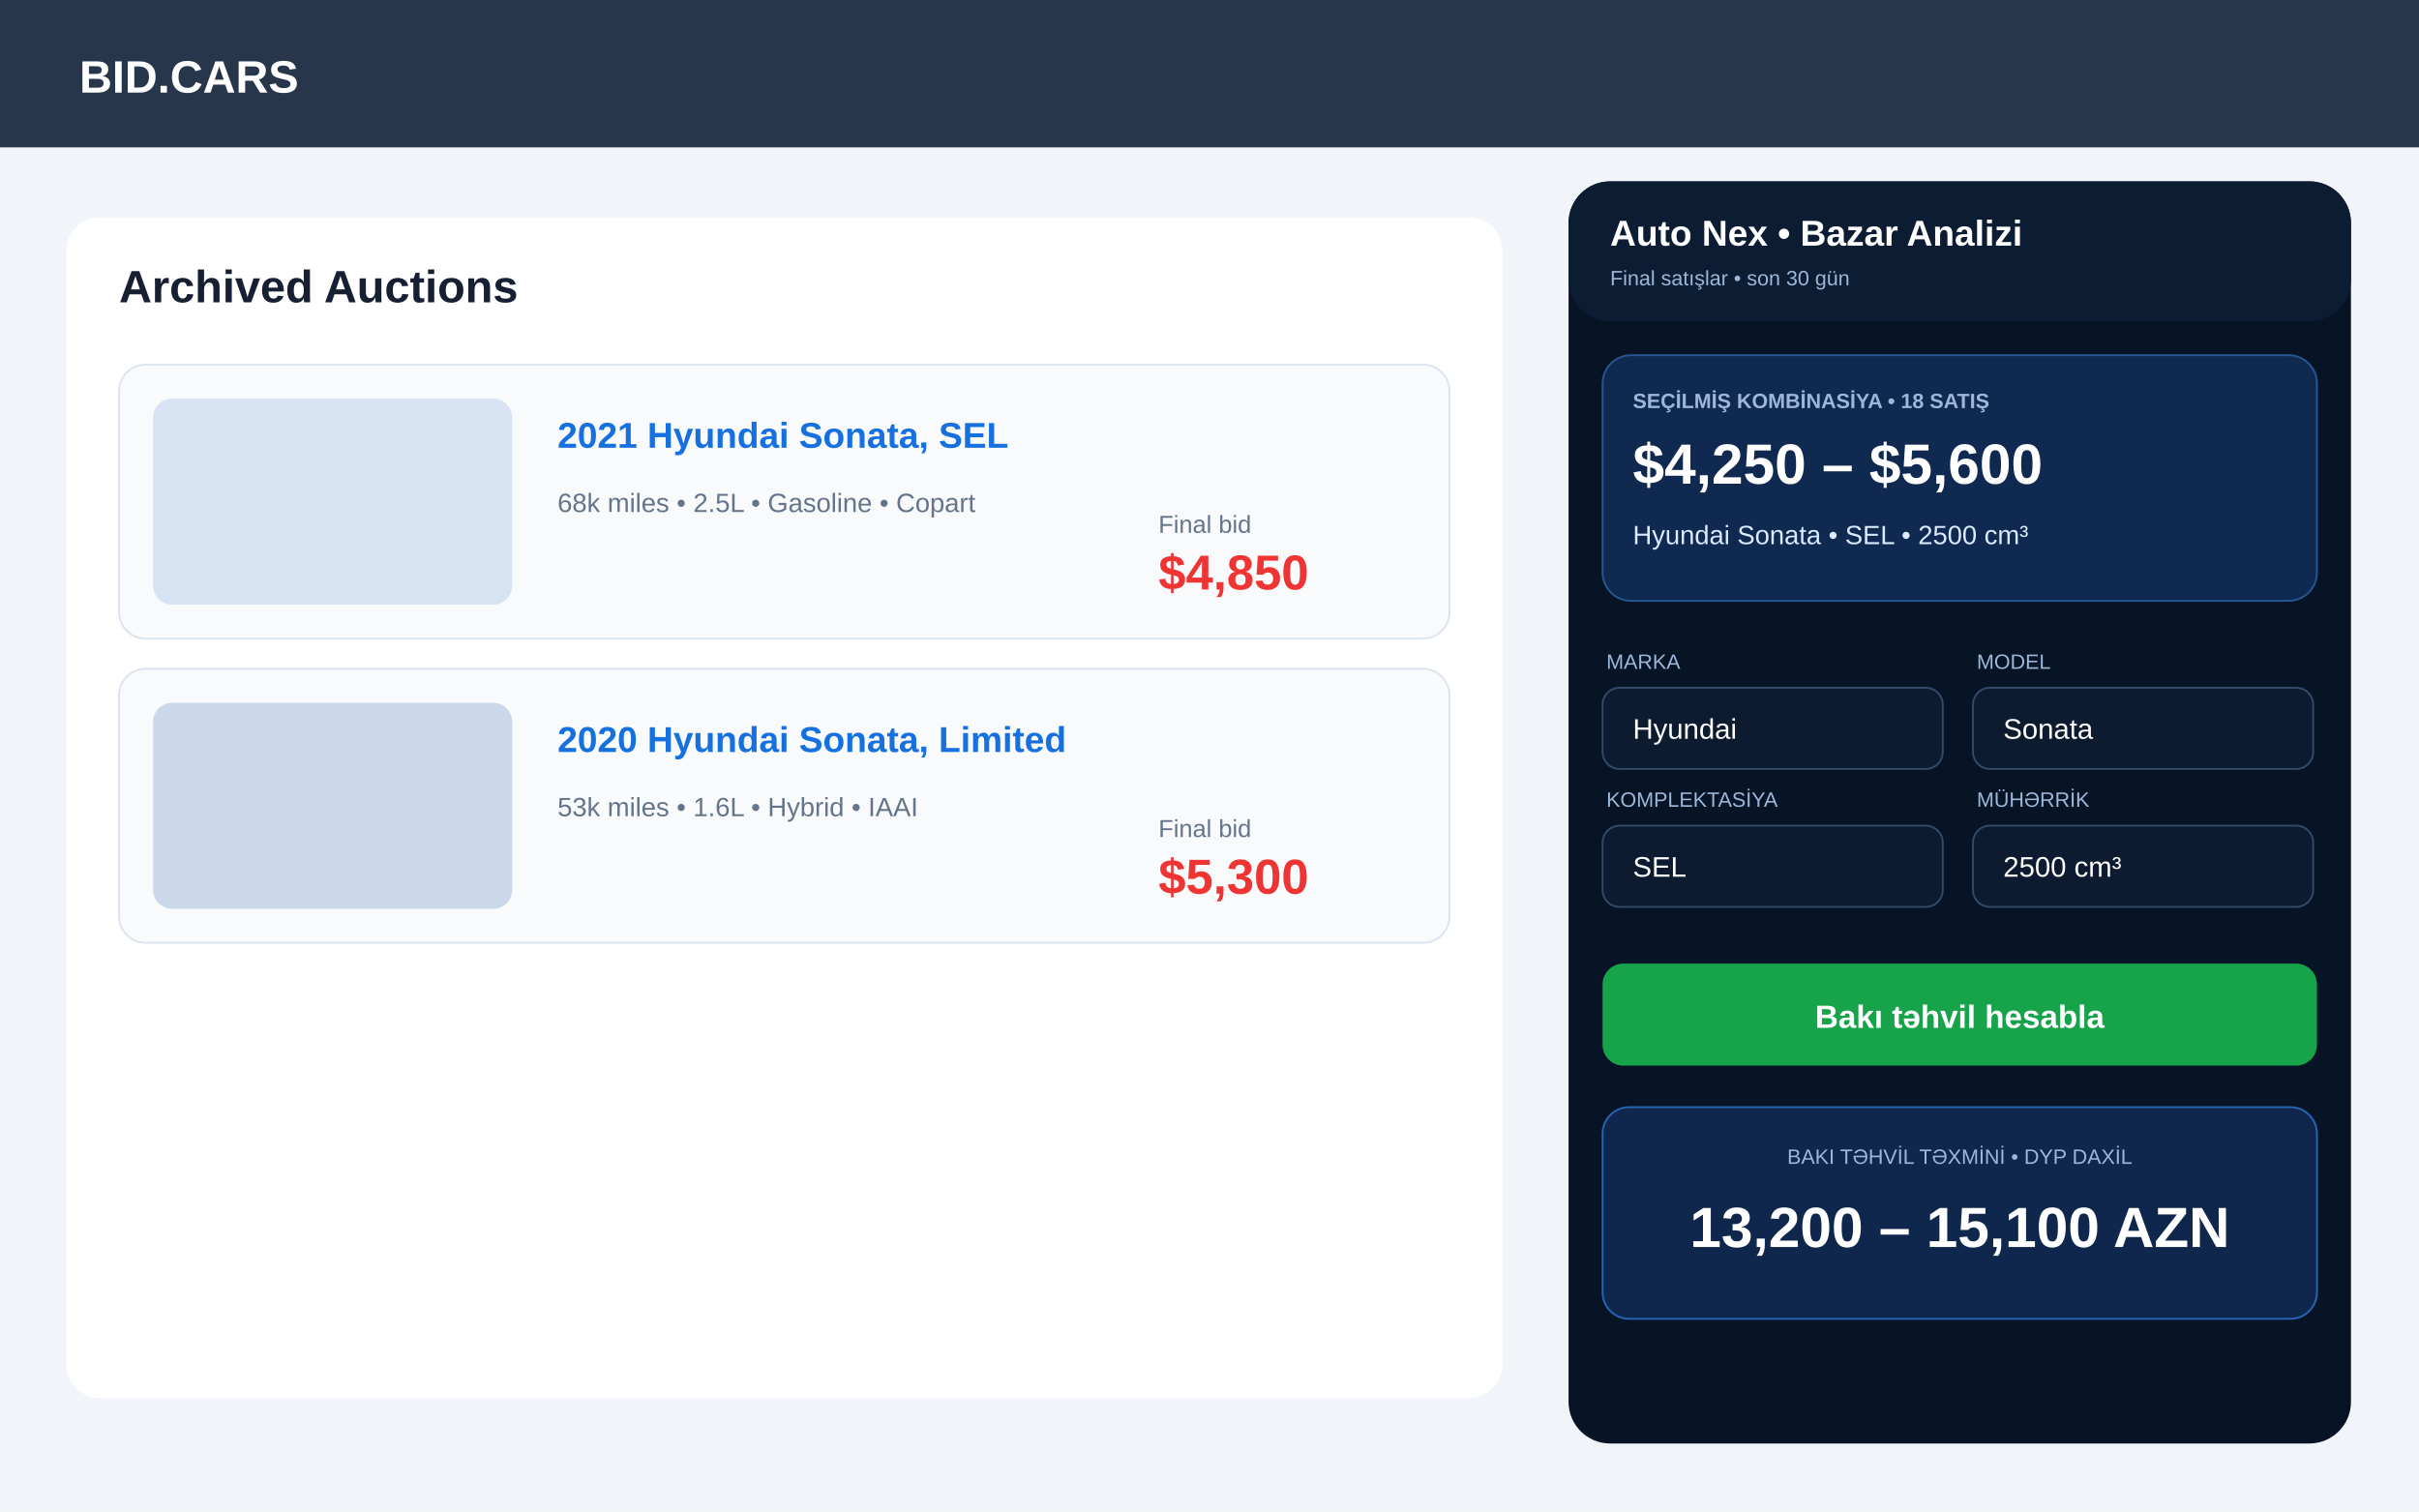
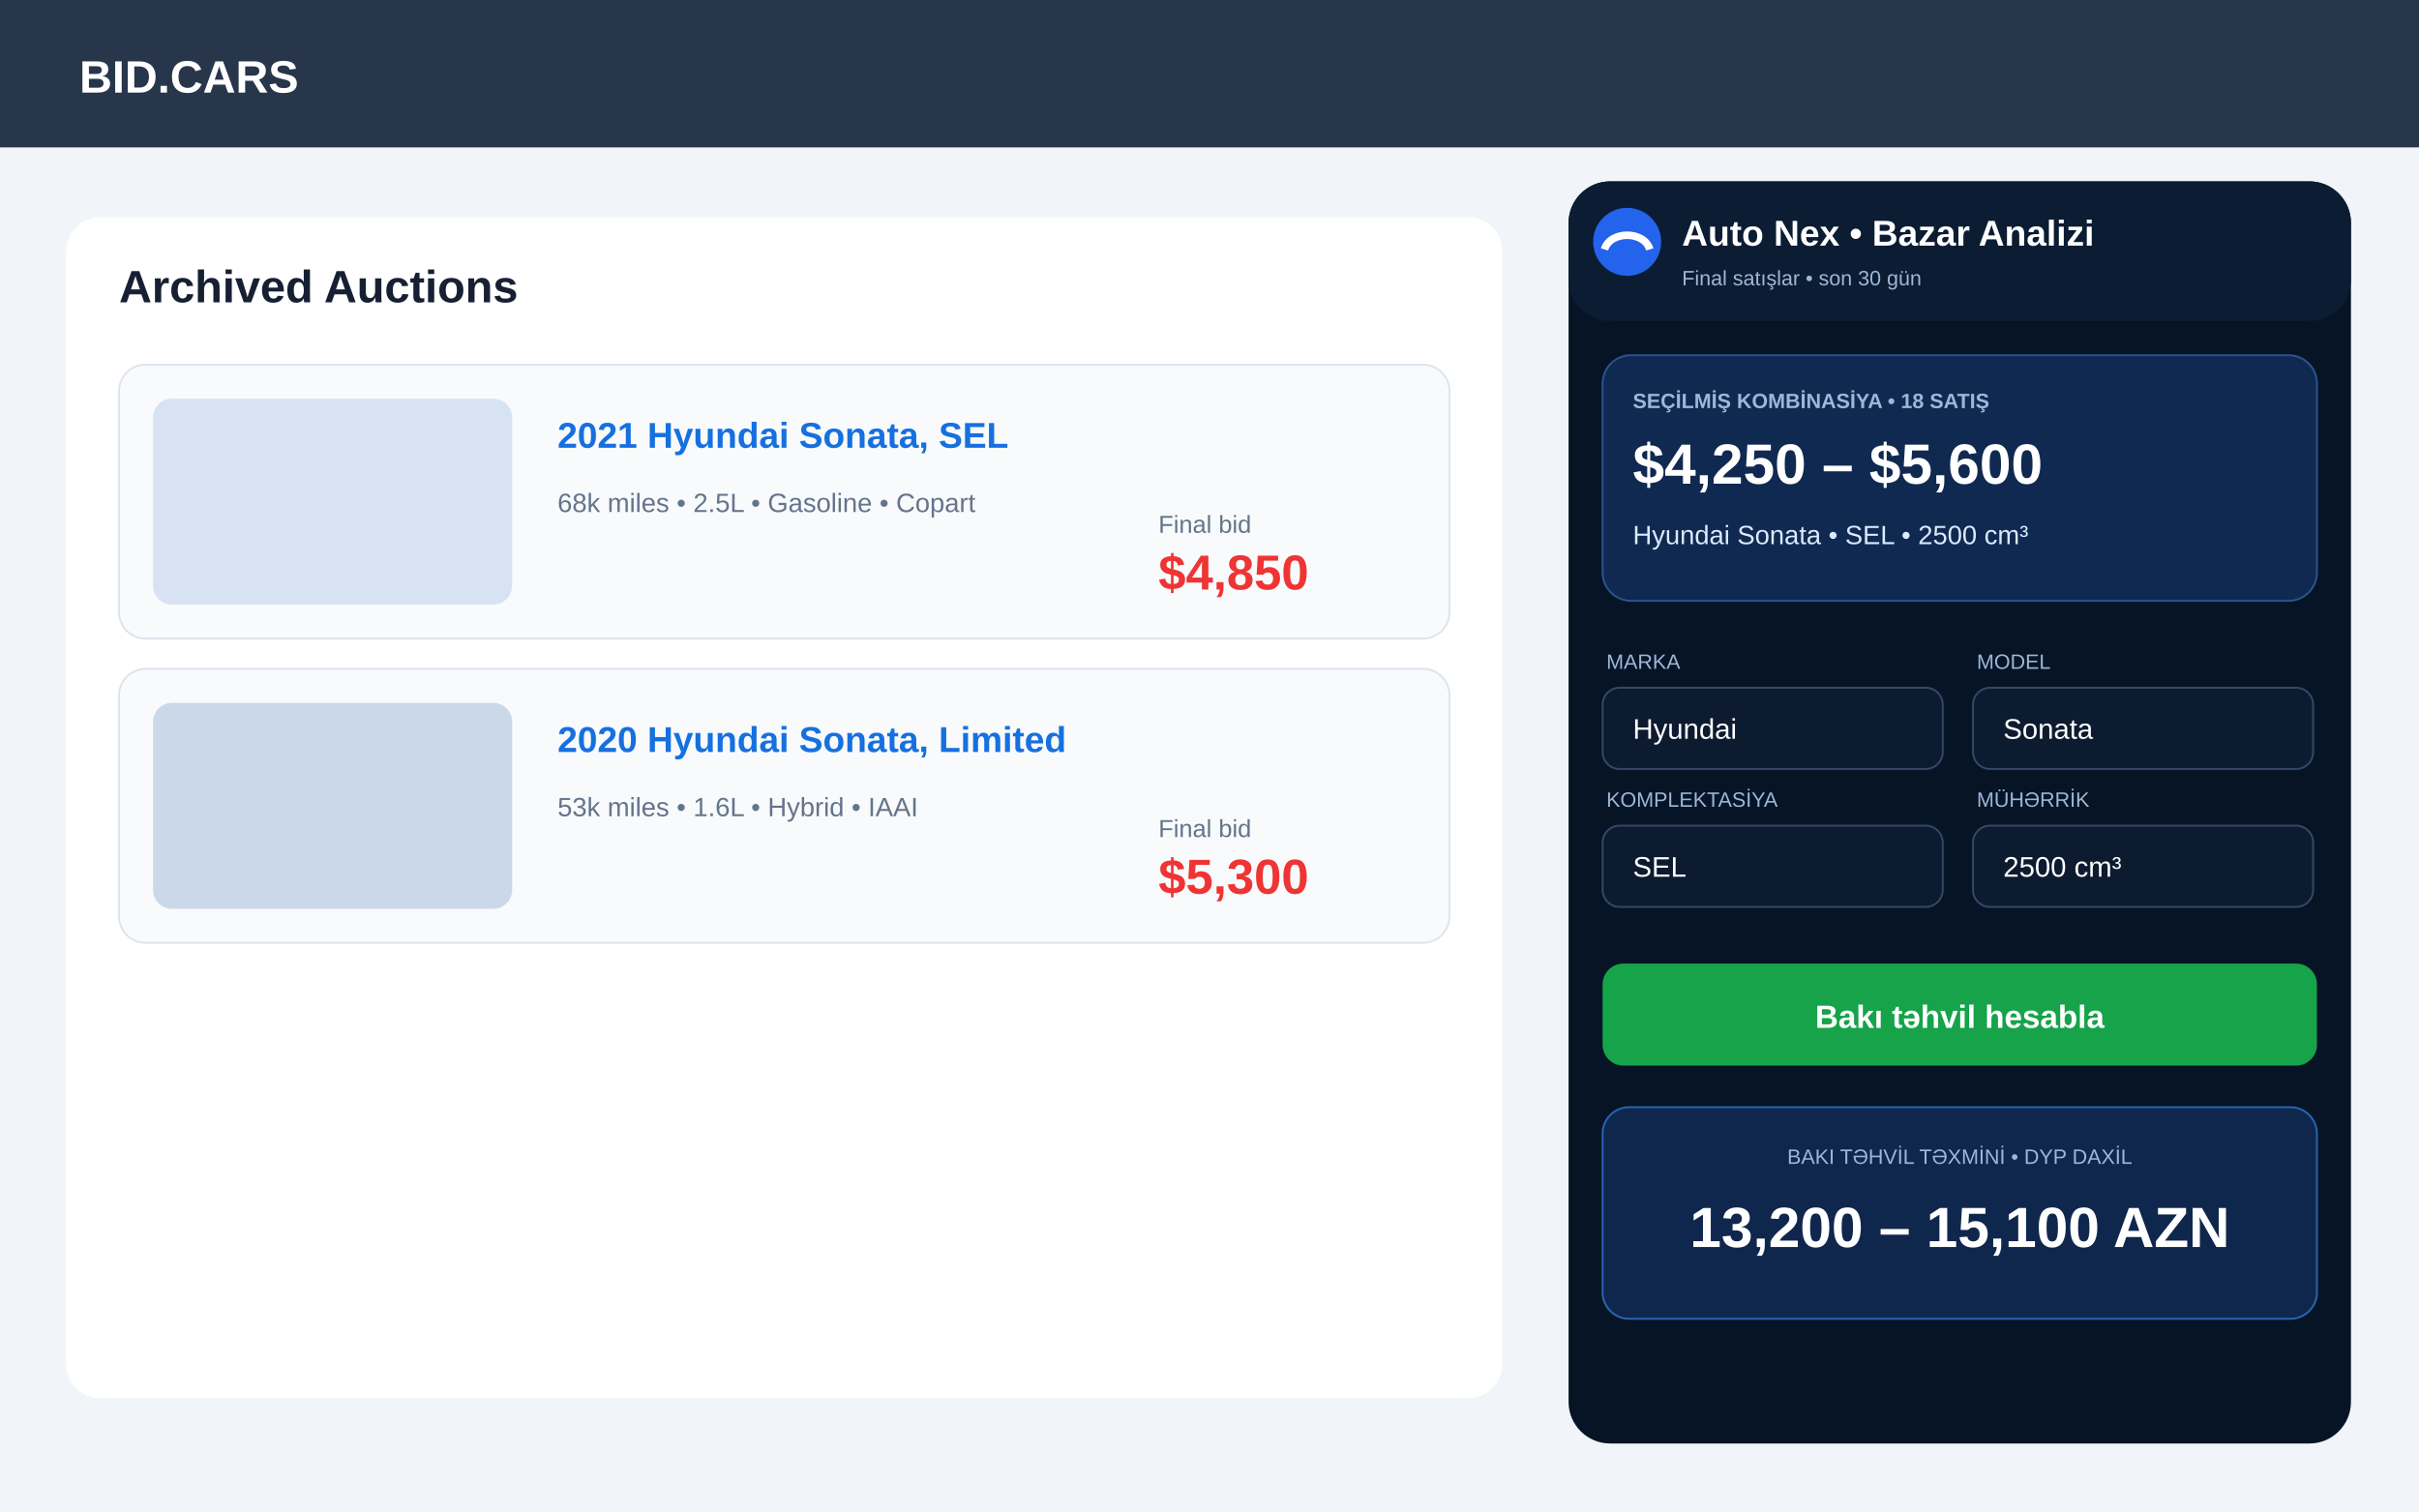
<svg xmlns="http://www.w3.org/2000/svg" viewBox="0 0 1280 800">
  <rect width="1280" height="800" fill="#f1f5f9" />
  <rect width="1280" height="78" fill="#27364a" />
  <text x="42" y="49" font-family="Arial" font-size="24" font-weight="700" fill="white">BID.CARS</text>
  <g transform="translate(35 115)">
    <rect width="760" height="625" rx="18" fill="white" />
    <text x="28" y="45" font-family="Arial" font-size="24" font-weight="700" fill="#172033">Archived Auctions</text>
    <g transform="translate(28 78)">
      <rect width="704" height="145" rx="14" fill="#f8fafc" stroke="#dce4ee" />
      <rect x="18" y="18" width="190" height="109" rx="10" fill="#d7e3f3" />
      <text x="232" y="44" font-family="Arial" font-size="19" font-weight="700" fill="#1670df">2021 Hyundai Sonata, SEL</text>
      <text x="232" y="78" font-family="Arial" font-size="14" fill="#64748b">68k miles • 2.5L • Gasoline • Copart</text>
      <text x="550" y="89" font-family="Arial" font-size="13" fill="#64748b">Final bid</text>
      <text x="550" y="119" font-family="Arial" font-size="26" font-weight="700" fill="#ef3434">$4,850</text>
    </g>
    <g transform="translate(28 239)">
      <rect width="704" height="145" rx="14" fill="#f8fafc" stroke="#dce4ee" />
      <rect x="18" y="18" width="190" height="109" rx="10" fill="#cbd8ea" />
      <text x="232" y="44" font-family="Arial" font-size="19" font-weight="700" fill="#1670df">2020 Hyundai Sonata, Limited</text>
      <text x="232" y="78" font-family="Arial" font-size="14" fill="#64748b">53k miles • 1.6L • Hybrid • IAAI</text>
      <text x="550" y="89" font-family="Arial" font-size="13" fill="#64748b">Final bid</text>
      <text x="550" y="119" font-family="Arial" font-size="26" font-weight="700" fill="#ef3434">$5,300</text>
    </g>
  </g>
  <g transform="translate(830 96)">
    <rect width="414" height="668" rx="22" fill="#071426" />
    <rect width="414" height="74" rx="22" fill="#0b1c33" />
-     <text x="22" y="34" font-family="Arial" font-size="19" font-weight="700" fill="white">Auto Nex • Bazar Analizi</text>
-     <text x="22" y="55" font-family="Arial" font-size="11" fill="#9db7d8">Final satışlar • son 30 gün</text>
+     <circle cx="31" cy="32" r="18" fill="#2463eb" />
+     <path d="M19 36c3-10 21-10 24 0" fill="none" stroke="white" stroke-width="4" />
+     <text x="60" y="34" font-family="Arial" font-size="19" font-weight="700" fill="white">Auto Nex • Bazar Analizi</text>
+     <text x="60" y="55" font-family="Arial" font-size="11" fill="#9db7d8">Final satışlar • son 30 gün</text>
    <rect x="18" y="92" width="378" height="130" rx="15" fill="#102951" stroke="#285590" />
    <text x="34" y="120" font-family="Arial" font-size="11" font-weight="700" fill="#9db7d8">SEÇİLMİŞ KOMBİNASİYA • 18 SATIŞ</text>
    <text x="34" y="160" font-family="Arial" font-size="30" font-weight="700" fill="white">$4,250 – $5,600</text>
    <text x="34" y="192" font-family="Arial" font-size="14" fill="#dbeafe">Hyundai Sonata • SEL • 2500 cm³</text>
    <g font-family="Arial" font-size="11" fill="#9db7d8">
      <text x="20" y="258">MARKA</text>
      <text x="216" y="258">MODEL</text>
      <text x="20" y="331">KOMPLEKTASİYA</text>
      <text x="216" y="331">MÜHƏRRİK</text>
    </g>
    <g fill="#0d1b30" stroke="#324967">
      <rect x="18" y="268" width="180" height="43" rx="9" />
      <rect x="214" y="268" width="180" height="43" rx="9" />
      <rect x="18" y="341" width="180" height="43" rx="9" />
      <rect x="214" y="341" width="180" height="43" rx="9" />
    </g>
    <g font-family="Arial" font-size="15" fill="white">
      <text x="34" y="295">Hyundai</text>
      <text x="230" y="295">Sonata</text>
      <text x="34" y="368">SEL</text>
      <text x="230" y="368">2500 cm³</text>
    </g>
    <rect x="18" y="414" width="378" height="54" rx="11" fill="#16a34a" />
    <text x="207" y="448" text-anchor="middle" font-family="Arial" font-size="17" font-weight="700" fill="white">Bakı təhvil hesabla</text>
    <rect x="18" y="490" width="378" height="112" rx="14" fill="#10274d" stroke="#2864b2" />
    <text x="207" y="520" text-anchor="middle" font-family="Arial" font-size="11" fill="#9db7d8">BAKI TƏHVİL TƏXMİNİ • DYP DAXİL</text>
    <text x="207" y="564" text-anchor="middle" font-family="Arial" font-size="30" font-weight="700" fill="white">13,200 – 15,100 AZN</text>
  </g>
</svg>
